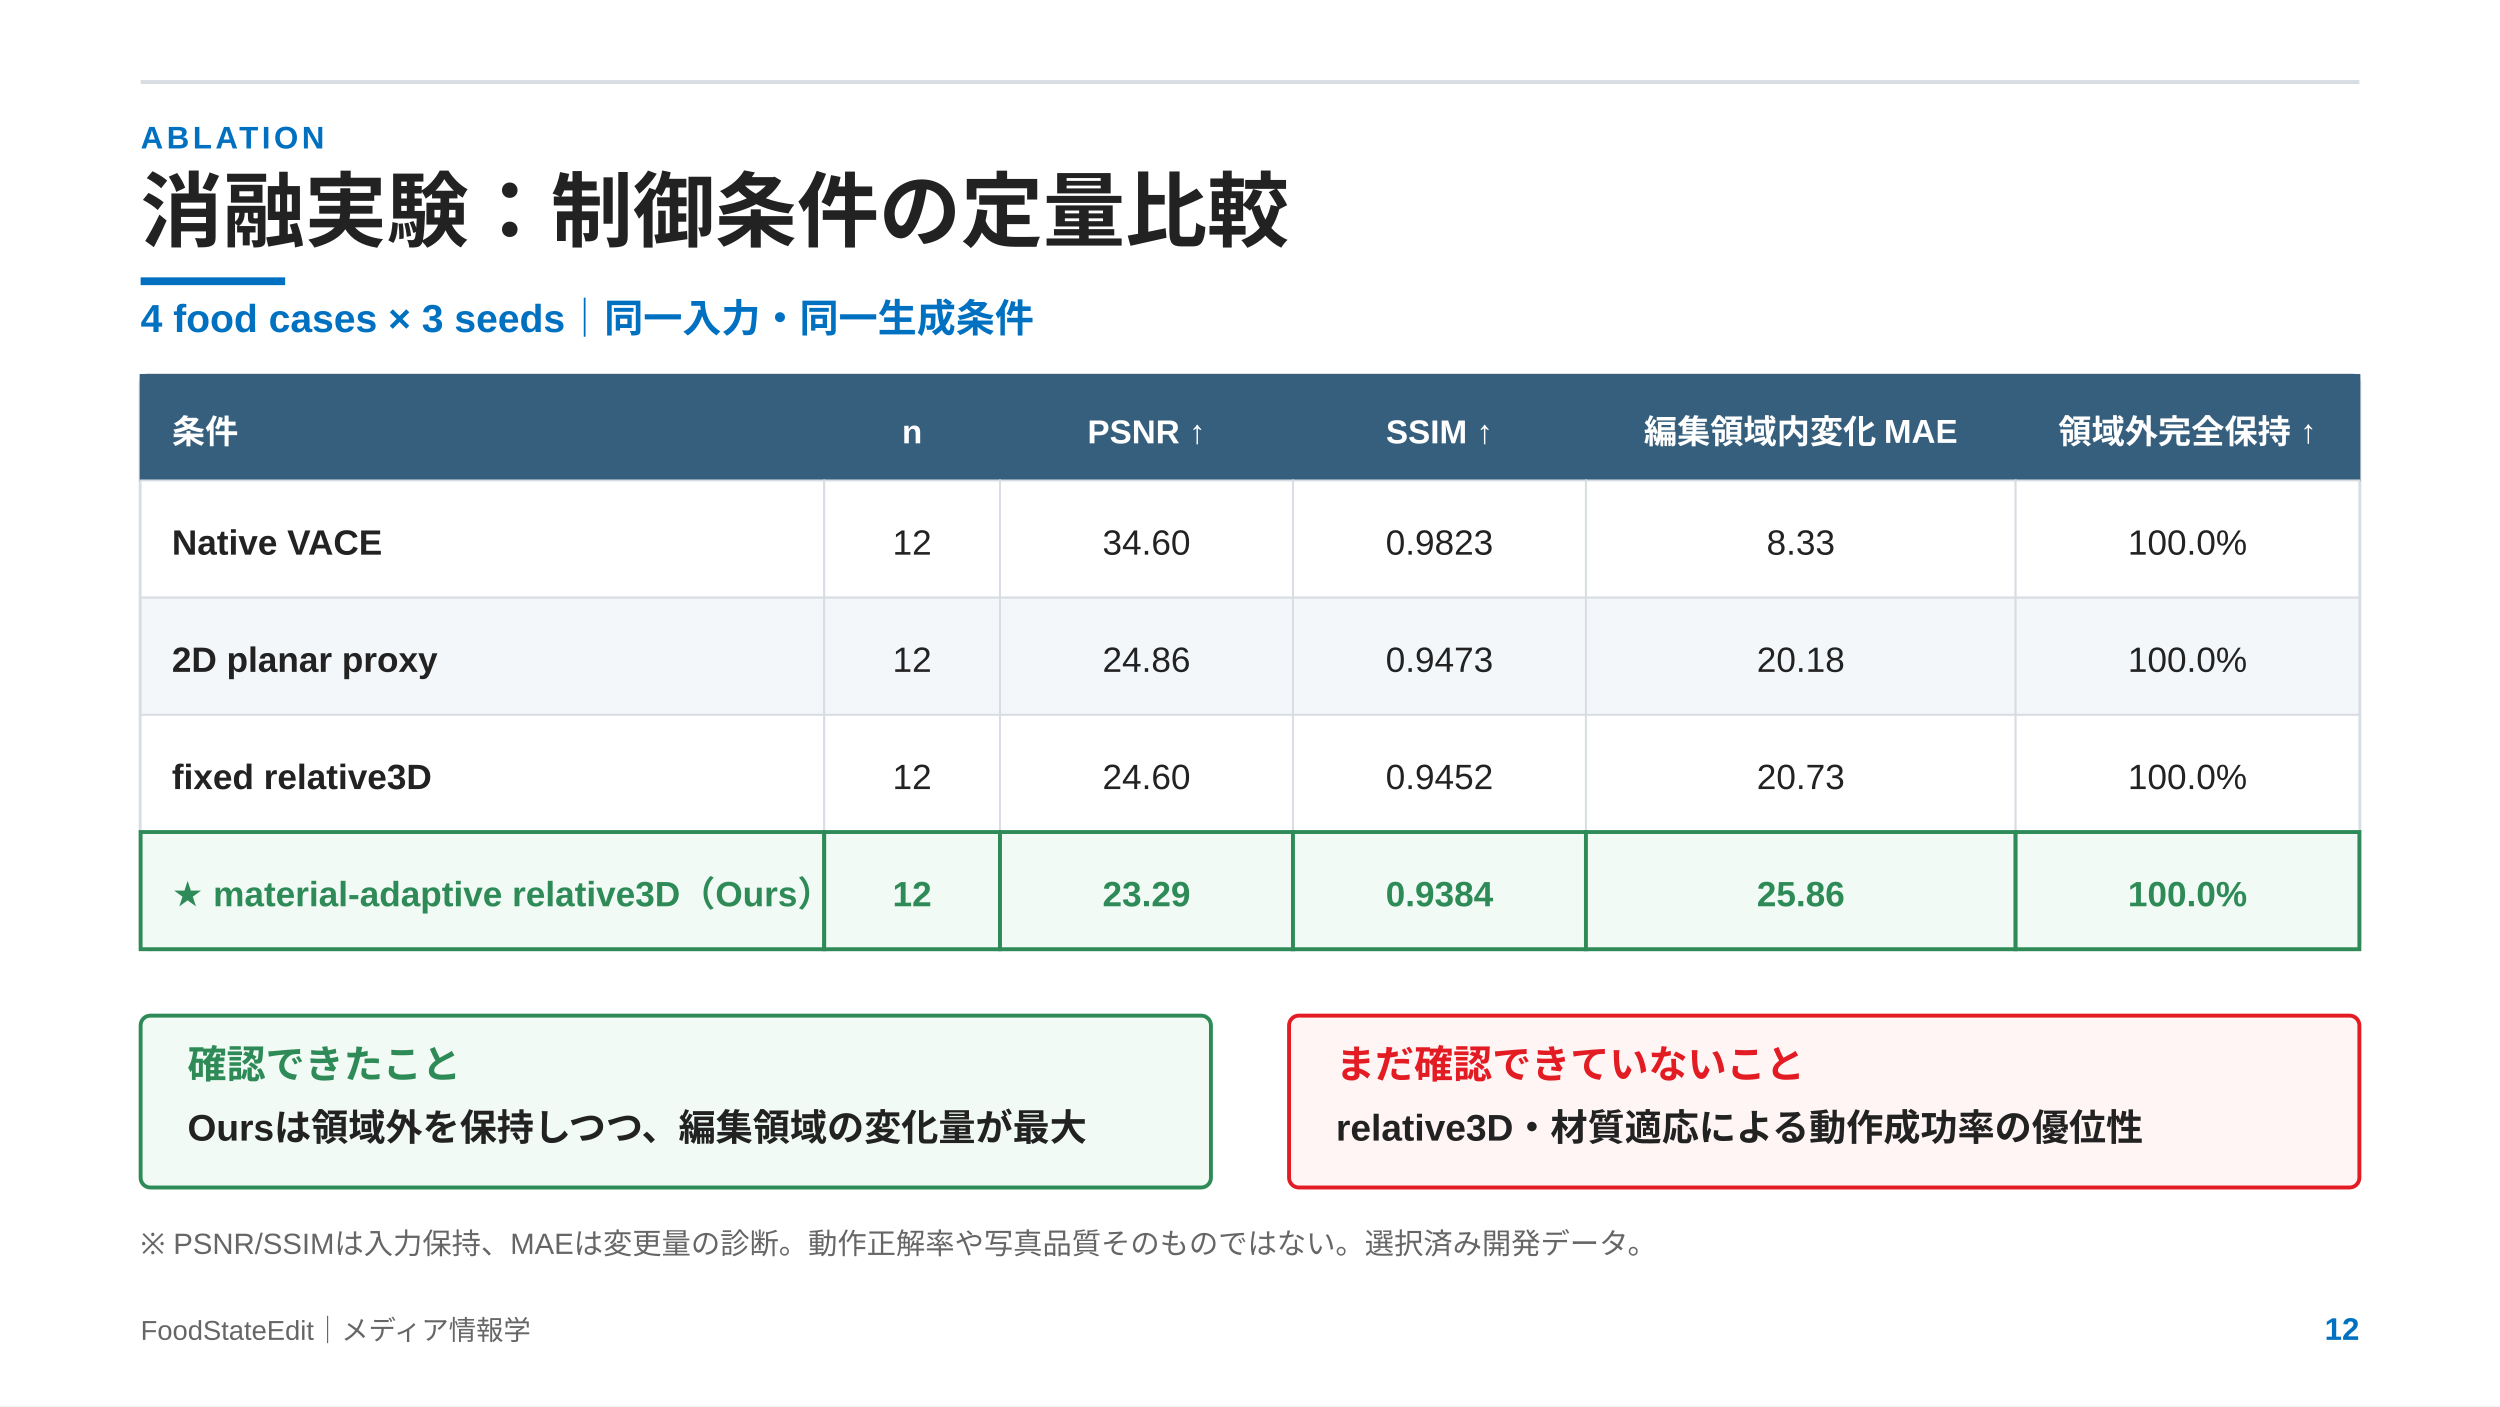
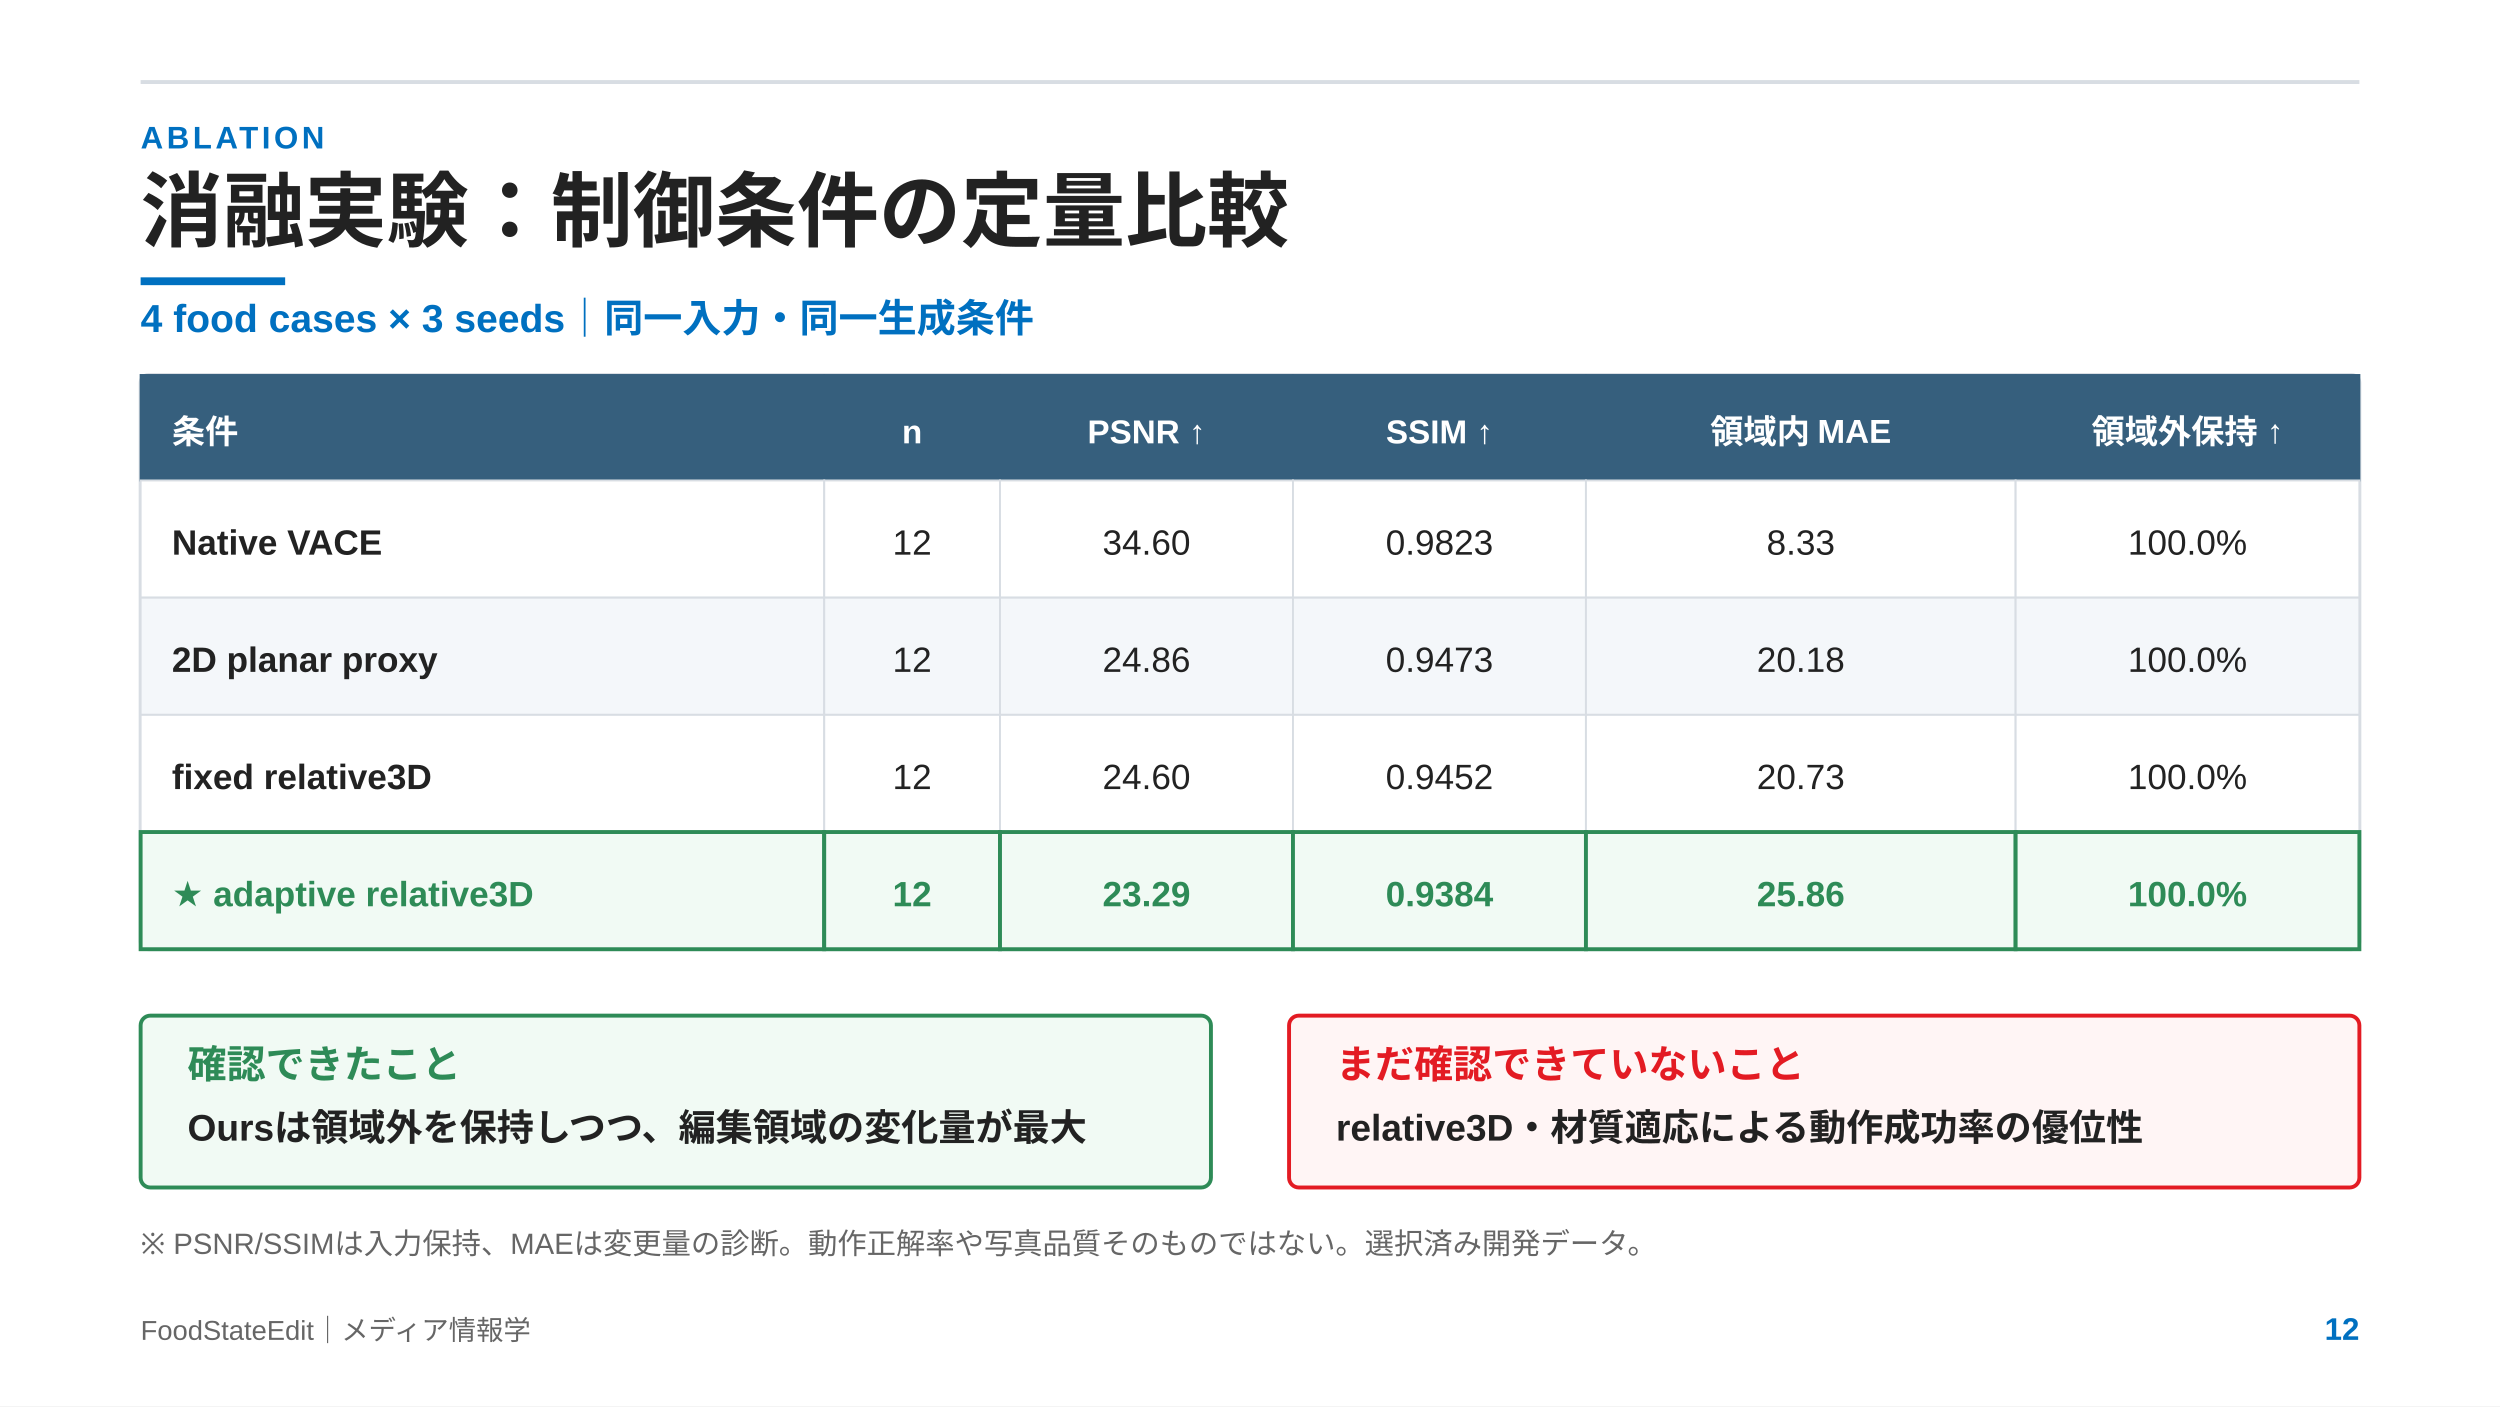
<svg xmlns="http://www.w3.org/2000/svg" width="1280" height="720" viewBox="0 0 1280 720" data-pptx-page-role="content">
  <rect x="0" y="0" width="1280" height="720" fill="#FFFFFF" stroke="none" stroke-width="1" />
  <line x1="72" y1="42" x2="1208" y2="42" stroke="#D8DDE3" stroke-width="2" />
  <text x="72" y="76" font-family="Yu Gothic, Arial, Meiryo, sans-serif" font-size="16" fill="#0070C0" font-weight="700" text-anchor="start" letter-spacing="1.8">ABLATION</text>
  <text x="72" y="123" font-family="Yu Gothic, Arial, Meiryo, sans-serif" font-size="42" fill="#222222" font-weight="700" text-anchor="start">消融実験：制御条件の定量比較</text>
  <rect x="72" y="142" width="74" height="4" fill="#0070C0" stroke="none" stroke-width="1" />
  <text x="72" y="686" font-family="Yu Gothic, Arial, Meiryo, sans-serif" font-size="14" fill="#666666" font-weight="400" text-anchor="start">FoodStateEdit｜メディア情報学</text>
  <text x="1208" y="686" font-family="Arial, Yu Gothic, sans-serif" font-size="16" fill="#0070C0" font-weight="700" text-anchor="end">12</text>
  <g id="ablation-table" data-pptx-bounds="60 160 1160 540">
    <text x="72" y="170" font-family="Yu Gothic, Arial, Meiryo, sans-serif" font-size="20" fill="#0070C0" font-weight="700" text-anchor="start">4 food cases × 3 seeds｜同一入力・同一生成条件</text>
    <rect x="72" y="192" width="1136" height="294" fill="#FFFFFF" stroke="#D8DDE3" stroke-width="2" rx="4" />
    <rect x="72" y="192" width="350" height="54" fill="#365F7D" stroke="#365F7D" stroke-width="1" />
    <text x="88" y="227" font-family="Arial, Yu Gothic, sans-serif" font-size="17" fill="#FFFFFF" font-weight="700" text-anchor="start">条件</text>
    <rect x="422" y="192" width="90" height="54" fill="#365F7D" stroke="#365F7D" stroke-width="1" />
    <text x="467.0" y="227" font-family="Arial, Yu Gothic, sans-serif" font-size="17" fill="#FFFFFF" font-weight="700" text-anchor="middle">n</text>
    <rect x="512" y="192" width="150" height="54" fill="#365F7D" stroke="#365F7D" stroke-width="1" />
    <text x="587.0" y="227" font-family="Arial, Yu Gothic, sans-serif" font-size="17" fill="#FFFFFF" font-weight="700" text-anchor="middle">PSNR ↑</text>
    <rect x="662" y="192" width="150" height="54" fill="#365F7D" stroke="#365F7D" stroke-width="1" />
    <text x="737.0" y="227" font-family="Arial, Yu Gothic, sans-serif" font-size="17" fill="#FFFFFF" font-weight="700" text-anchor="middle">SSIM ↑</text>
    <rect x="812" y="192" width="220" height="54" fill="#365F7D" stroke="#365F7D" stroke-width="1" />
-     <text x="922.0" y="227" font-family="Arial, Yu Gothic, sans-serif" font-size="17" fill="#FFFFFF" font-weight="700" text-anchor="middle">編集領域内変化 MAE</text>
+     <text x="922.0" y="227" font-family="Arial, Yu Gothic, sans-serif" font-size="17" fill="#FFFFFF" font-weight="700" text-anchor="middle">領域内 MAE</text>
    <rect x="1032" y="192" width="176" height="54" fill="#365F7D" stroke="#365F7D" stroke-width="1" />
-     <text x="1120.0" y="227" font-family="Arial, Yu Gothic, sans-serif" font-size="17" fill="#FFFFFF" font-weight="700" text-anchor="middle">領域外完全保持 ↑</text>
+     <text x="1120.0" y="227" font-family="Arial, Yu Gothic, sans-serif" font-size="17" fill="#FFFFFF" font-weight="700" text-anchor="middle">領域外保持 ↑</text>
    <rect x="72" y="246" width="350" height="60" fill="#FFFFFF" stroke="#D8DDE3" stroke-width="1" />
    <text x="88" y="284" font-family="Arial, Yu Gothic, sans-serif" font-size="18" fill="#222222" font-weight="700" text-anchor="start">Native VACE</text>
    <rect x="422" y="246" width="90" height="60" fill="#FFFFFF" stroke="#D8DDE3" stroke-width="1" />
    <text x="467.0" y="284" font-family="Arial, Yu Gothic, sans-serif" font-size="18" fill="#222222" font-weight="500" text-anchor="middle">12</text>
    <rect x="512" y="246" width="150" height="60" fill="#FFFFFF" stroke="#D8DDE3" stroke-width="1" />
    <text x="587.0" y="284" font-family="Arial, Yu Gothic, sans-serif" font-size="18" fill="#222222" font-weight="500" text-anchor="middle">34.60</text>
    <rect x="662" y="246" width="150" height="60" fill="#FFFFFF" stroke="#D8DDE3" stroke-width="1" />
    <text x="737.0" y="284" font-family="Arial, Yu Gothic, sans-serif" font-size="18" fill="#222222" font-weight="500" text-anchor="middle">0.9823</text>
    <rect x="812" y="246" width="220" height="60" fill="#FFFFFF" stroke="#D8DDE3" stroke-width="1" />
    <text x="922.0" y="284" font-family="Arial, Yu Gothic, sans-serif" font-size="18" fill="#222222" font-weight="500" text-anchor="middle">8.33</text>
    <rect x="1032" y="246" width="176" height="60" fill="#FFFFFF" stroke="#D8DDE3" stroke-width="1" />
    <text x="1120.0" y="284" font-family="Arial, Yu Gothic, sans-serif" font-size="18" fill="#222222" font-weight="500" text-anchor="middle">100.0%</text>
    <rect x="72" y="306" width="350" height="60" fill="#F4F7FA" stroke="#D8DDE3" stroke-width="1" />
    <text x="88" y="344" font-family="Arial, Yu Gothic, sans-serif" font-size="18" fill="#222222" font-weight="700" text-anchor="start">2D planar proxy</text>
    <rect x="422" y="306" width="90" height="60" fill="#F4F7FA" stroke="#D8DDE3" stroke-width="1" />
    <text x="467.0" y="344" font-family="Arial, Yu Gothic, sans-serif" font-size="18" fill="#222222" font-weight="500" text-anchor="middle">12</text>
    <rect x="512" y="306" width="150" height="60" fill="#F4F7FA" stroke="#D8DDE3" stroke-width="1" />
    <text x="587.0" y="344" font-family="Arial, Yu Gothic, sans-serif" font-size="18" fill="#222222" font-weight="500" text-anchor="middle">24.86</text>
    <rect x="662" y="306" width="150" height="60" fill="#F4F7FA" stroke="#D8DDE3" stroke-width="1" />
    <text x="737.0" y="344" font-family="Arial, Yu Gothic, sans-serif" font-size="18" fill="#222222" font-weight="500" text-anchor="middle">0.9473</text>
    <rect x="812" y="306" width="220" height="60" fill="#F4F7FA" stroke="#D8DDE3" stroke-width="1" />
    <text x="922.0" y="344" font-family="Arial, Yu Gothic, sans-serif" font-size="18" fill="#222222" font-weight="500" text-anchor="middle">20.18</text>
    <rect x="1032" y="306" width="176" height="60" fill="#F4F7FA" stroke="#D8DDE3" stroke-width="1" />
    <text x="1120.0" y="344" font-family="Arial, Yu Gothic, sans-serif" font-size="18" fill="#222222" font-weight="500" text-anchor="middle">100.0%</text>
    <rect x="72" y="366" width="350" height="60" fill="#FFFFFF" stroke="#D8DDE3" stroke-width="1" />
    <text x="88" y="404" font-family="Arial, Yu Gothic, sans-serif" font-size="18" fill="#222222" font-weight="700" text-anchor="start">fixed relative3D</text>
    <rect x="422" y="366" width="90" height="60" fill="#FFFFFF" stroke="#D8DDE3" stroke-width="1" />
    <text x="467.0" y="404" font-family="Arial, Yu Gothic, sans-serif" font-size="18" fill="#222222" font-weight="500" text-anchor="middle">12</text>
    <rect x="512" y="366" width="150" height="60" fill="#FFFFFF" stroke="#D8DDE3" stroke-width="1" />
    <text x="587.0" y="404" font-family="Arial, Yu Gothic, sans-serif" font-size="18" fill="#222222" font-weight="500" text-anchor="middle">24.60</text>
    <rect x="662" y="366" width="150" height="60" fill="#FFFFFF" stroke="#D8DDE3" stroke-width="1" />
    <text x="737.0" y="404" font-family="Arial, Yu Gothic, sans-serif" font-size="18" fill="#222222" font-weight="500" text-anchor="middle">0.9452</text>
    <rect x="812" y="366" width="220" height="60" fill="#FFFFFF" stroke="#D8DDE3" stroke-width="1" />
    <text x="922.0" y="404" font-family="Arial, Yu Gothic, sans-serif" font-size="18" fill="#222222" font-weight="500" text-anchor="middle">20.73</text>
    <rect x="1032" y="366" width="176" height="60" fill="#FFFFFF" stroke="#D8DDE3" stroke-width="1" />
    <text x="1120.0" y="404" font-family="Arial, Yu Gothic, sans-serif" font-size="18" fill="#222222" font-weight="500" text-anchor="middle">100.0%</text>
    <rect x="72" y="426" width="350" height="60" fill="#F1FAF4" stroke="#2E8B57" stroke-width="2" />
-     <text x="88" y="464" font-family="Arial, Yu Gothic, sans-serif" font-size="18" fill="#2E8B57" font-weight="700" text-anchor="start">★ material-adaptive relative3D（Ours）</text>
+     <text x="88" y="464" font-family="Arial, Yu Gothic, sans-serif" font-size="18" fill="#2E8B57" font-weight="700" text-anchor="start">★ adaptive relative3D</text>
    <rect x="422" y="426" width="90" height="60" fill="#F1FAF4" stroke="#2E8B57" stroke-width="2" />
    <text x="467.0" y="464" font-family="Arial, Yu Gothic, sans-serif" font-size="18" fill="#2E8B57" font-weight="700" text-anchor="middle">12</text>
    <rect x="512" y="426" width="150" height="60" fill="#F1FAF4" stroke="#2E8B57" stroke-width="2" />
    <text x="587.0" y="464" font-family="Arial, Yu Gothic, sans-serif" font-size="18" fill="#2E8B57" font-weight="700" text-anchor="middle">23.29</text>
    <rect x="662" y="426" width="150" height="60" fill="#F1FAF4" stroke="#2E8B57" stroke-width="2" />
    <text x="737.0" y="464" font-family="Arial, Yu Gothic, sans-serif" font-size="18" fill="#2E8B57" font-weight="700" text-anchor="middle">0.9384</text>
    <rect x="812" y="426" width="220" height="60" fill="#F1FAF4" stroke="#2E8B57" stroke-width="2" />
    <text x="922.0" y="464" font-family="Arial, Yu Gothic, sans-serif" font-size="18" fill="#2E8B57" font-weight="700" text-anchor="middle">25.86</text>
    <rect x="1032" y="426" width="176" height="60" fill="#F1FAF4" stroke="#2E8B57" stroke-width="2" />
    <text x="1120.0" y="464" font-family="Arial, Yu Gothic, sans-serif" font-size="18" fill="#2E8B57" font-weight="700" text-anchor="middle">100.0%</text>
    <rect x="72" y="520" width="548" height="88" fill="#F1FAF4" stroke="#2E8B57" stroke-width="2" rx="5" />
    <text x="96" y="552" font-family="Yu Gothic, Arial, Meiryo, sans-serif" font-size="20" fill="#2E8B57" font-weight="700" text-anchor="start">確認できたこと</text>
    <text x="96" y="584" font-family="Yu Gothic, Arial, Meiryo, sans-serif" font-size="19" fill="#222222" font-weight="700" text-anchor="start">Oursは領域外を保持しつつ、編集領域の変化量が最大</text>
    <rect x="660" y="520" width="548" height="88" fill="#FFF5F5" stroke="#E31B23" stroke-width="2" rx="5" />
    <text x="684" y="552" font-family="Yu Gothic, Arial, Meiryo, sans-serif" font-size="20" fill="#E31B23" font-weight="700" text-anchor="start">まだ確認できていないこと</text>
    <text x="684" y="584" font-family="Yu Gothic, Arial, Meiryo, sans-serif" font-size="19" fill="#222222" font-weight="700" text-anchor="start">relative3D・材質適応による動作成功率の優位性</text>
    <text x="72" y="642" font-family="Yu Gothic, Arial, Meiryo, sans-serif" font-size="15" fill="#666666" font-weight="500" text-anchor="start">※ PSNR/SSIMは入力保持、MAEは変更量の診断。動作正解率や写真品質そのものではない。選択済み開発データ。</text>
  </g>
</svg>
